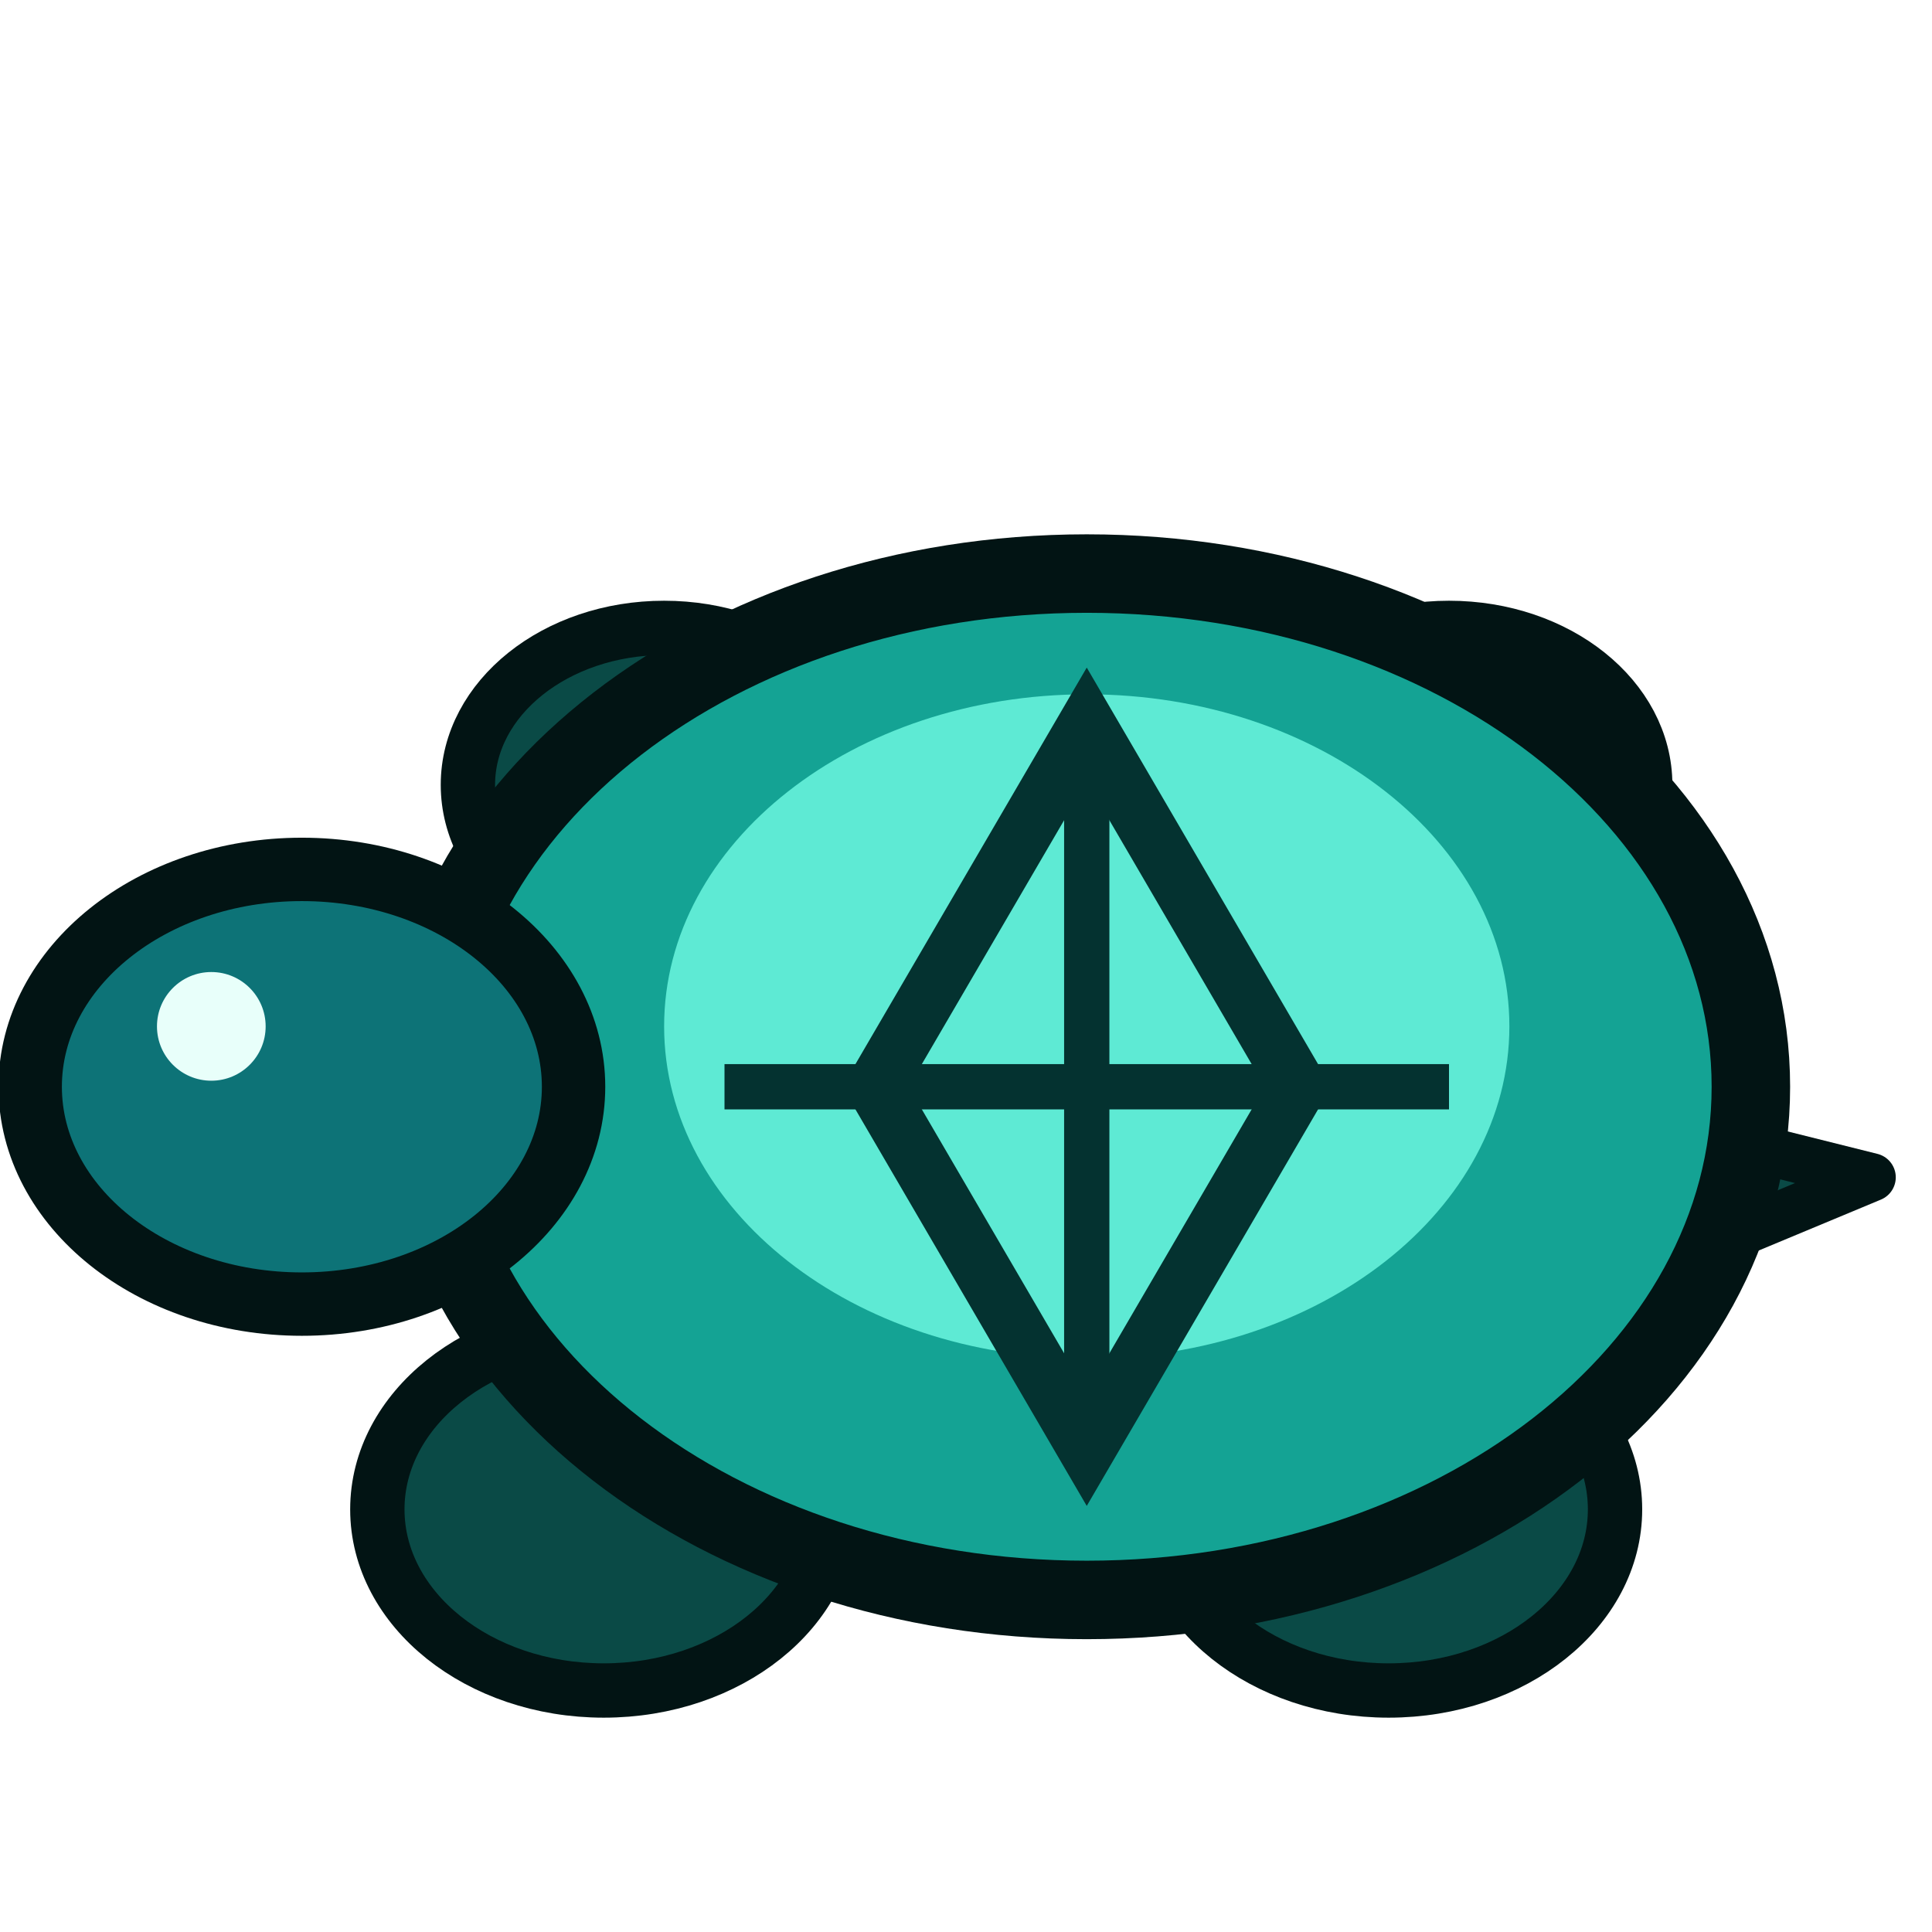
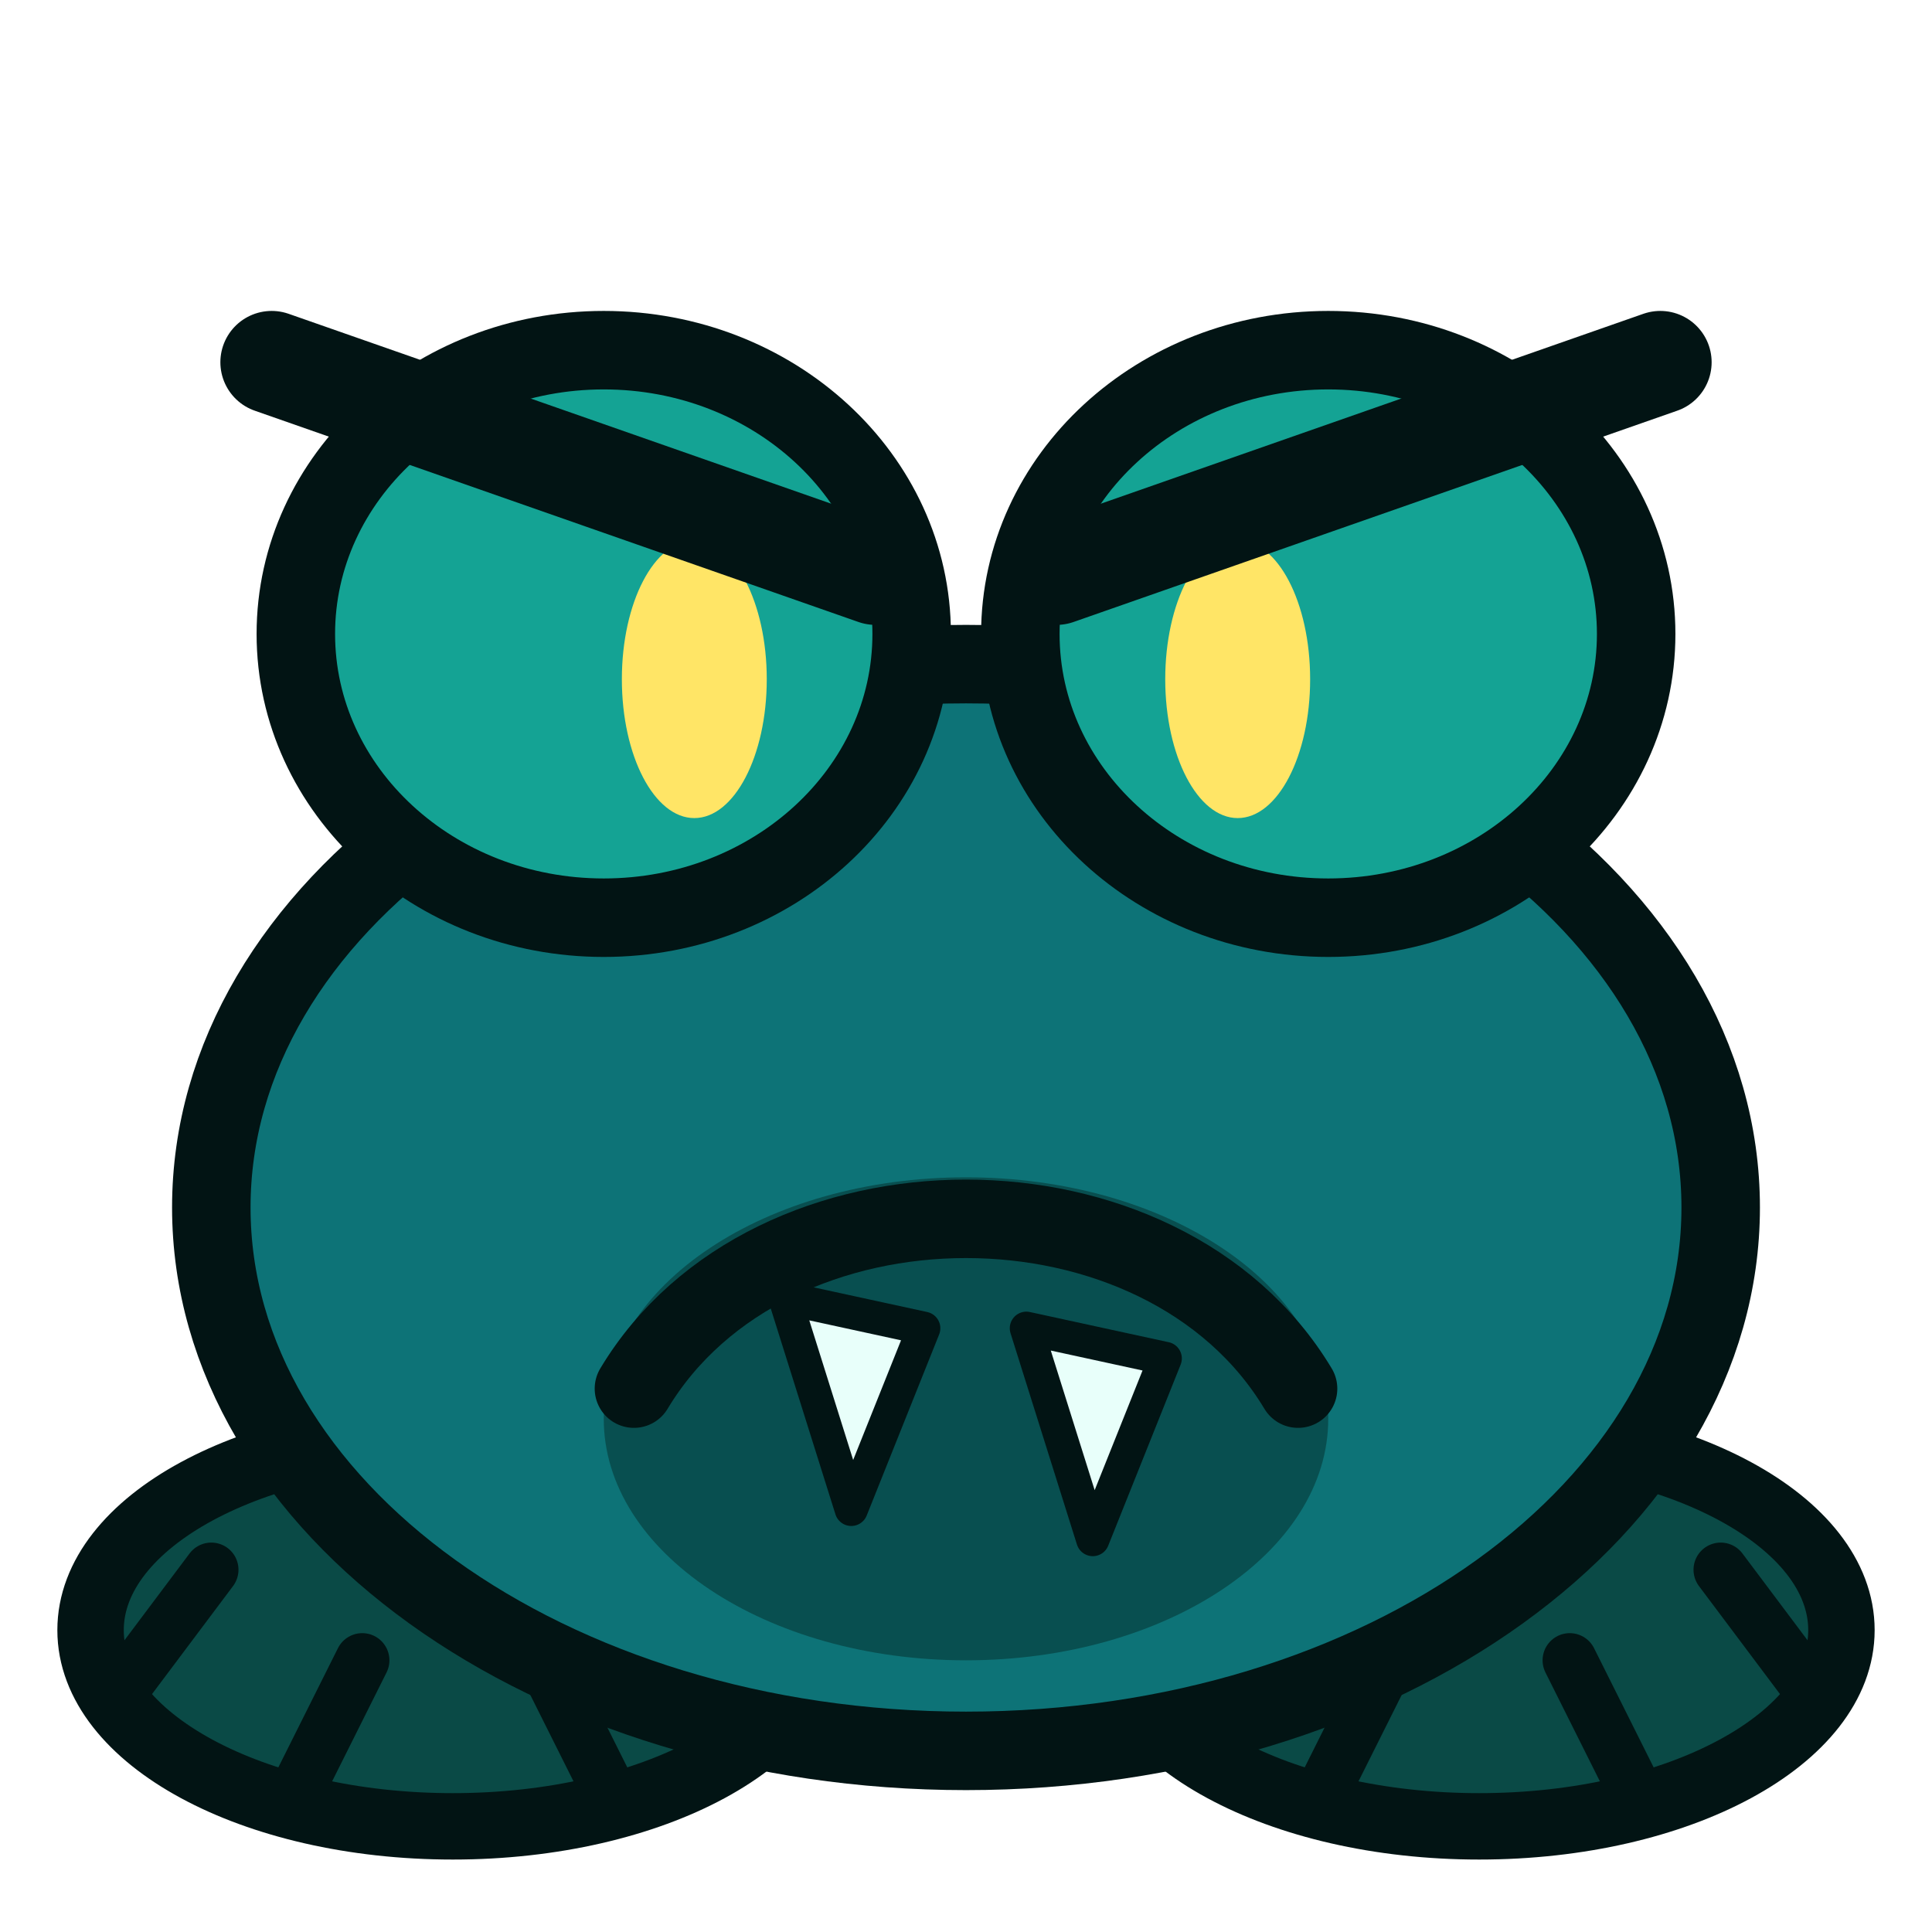
<svg xmlns="http://www.w3.org/2000/svg" viewBox="0 0 64 64">
-   <ellipse cx="20" cy="50" rx="7.5" ry="6" fill="#0a4a46" stroke="#021414" stroke-width="1.8" />
-   <ellipse cx="46" cy="50" rx="7.5" ry="6" fill="#0a4a46" stroke="#021414" stroke-width="1.8" />
-   <ellipse cx="22" cy="26" rx="6.5" ry="5.2" fill="#0a4a46" stroke="#021414" stroke-width="1.8" />
-   <ellipse cx="48" cy="26" rx="6.5" ry="5.2" fill="#0a4a46" stroke="#021414" stroke-width="1.8" />
-   <path d="M50 36l12 3-12 5z" fill="#0a4a46" stroke="#021414" stroke-width="1.6" stroke-linejoin="round" />
-   <ellipse cx="36" cy="36" rx="22" ry="17" fill="#14a394" stroke="#021414" stroke-width="2.6" />
-   <ellipse cx="36" cy="34" rx="14" ry="11" fill="#5eead4" />
-   <path d="M36 24l7 12-7 12-7-12z" fill="none" stroke="#043230" stroke-width="1.9" />
-   <path d="M24 36h24M36 24v24" fill="none" stroke="#043230" stroke-width="1.5" />
-   <ellipse cx="10" cy="36" rx="9" ry="7.2" fill="#0d7377" stroke="#021414" stroke-width="2.1" />
-   <circle cx="7" cy="34" r="1.8" fill="#e8fffa" />
+   <ellipse cx="15" cy="54" rx="12" ry="6.5" fill="#0a4a46" stroke="#021414" stroke-width="2.2" />
+   <ellipse cx="49" cy="54" rx="12" ry="6.5" fill="#0a4a46" stroke="#021414" stroke-width="2.2" />
+   <path d="M7 52l-3 4M12 55l-2 4M18 55l2 4" fill="none" stroke="#021414" stroke-width="1.8" stroke-linecap="round" />
+   <path d="M57 52l3 4M52 55l2 4M46 55l-2 4" fill="none" stroke="#021414" stroke-width="1.8" stroke-linecap="round" />
+   <ellipse cx="32" cy="40" rx="25" ry="18" fill="#0d7377" stroke="#021414" stroke-width="2.6" />
+   <ellipse cx="32" cy="47" rx="12" ry="8" fill="#043230" opacity="0.55" />
+   <ellipse cx="20" cy="21" rx="10.2" ry="9.4" fill="#14a394" stroke="#021414" stroke-width="2.6" />
+   <ellipse cx="44" cy="21" rx="10.2" ry="9.4" fill="#14a394" stroke="#021414" stroke-width="2.6" />
+   <ellipse cx="23" cy="22.5" rx="2.4" ry="4.6" fill="#ffe566" />
+   <ellipse cx="41" cy="22.5" rx="2.4" ry="4.6" fill="#ffe566" />
+   <path d="M9 12l20 7" fill="none" stroke="#021414" stroke-width="3.4" stroke-linecap="round" />
+   <path d="M55 12l-20 7" fill="none" stroke="#021414" stroke-width="3.4" stroke-linecap="round" />
+   <path d="M21 46c4.5-7.5 17.5-7.5 22 0" fill="none" stroke="#021414" stroke-width="2.6" stroke-linecap="round" />
+   <path d="M26 43l2.2 7 2.4-6z" fill="#e8fffa" stroke="#021414" stroke-width="1.1" stroke-linejoin="round" />
+   <path d="M34 44l2.2 7 2.4-6z" fill="#e8fffa" stroke="#021414" stroke-width="1.1" stroke-linejoin="round" />
</svg>
